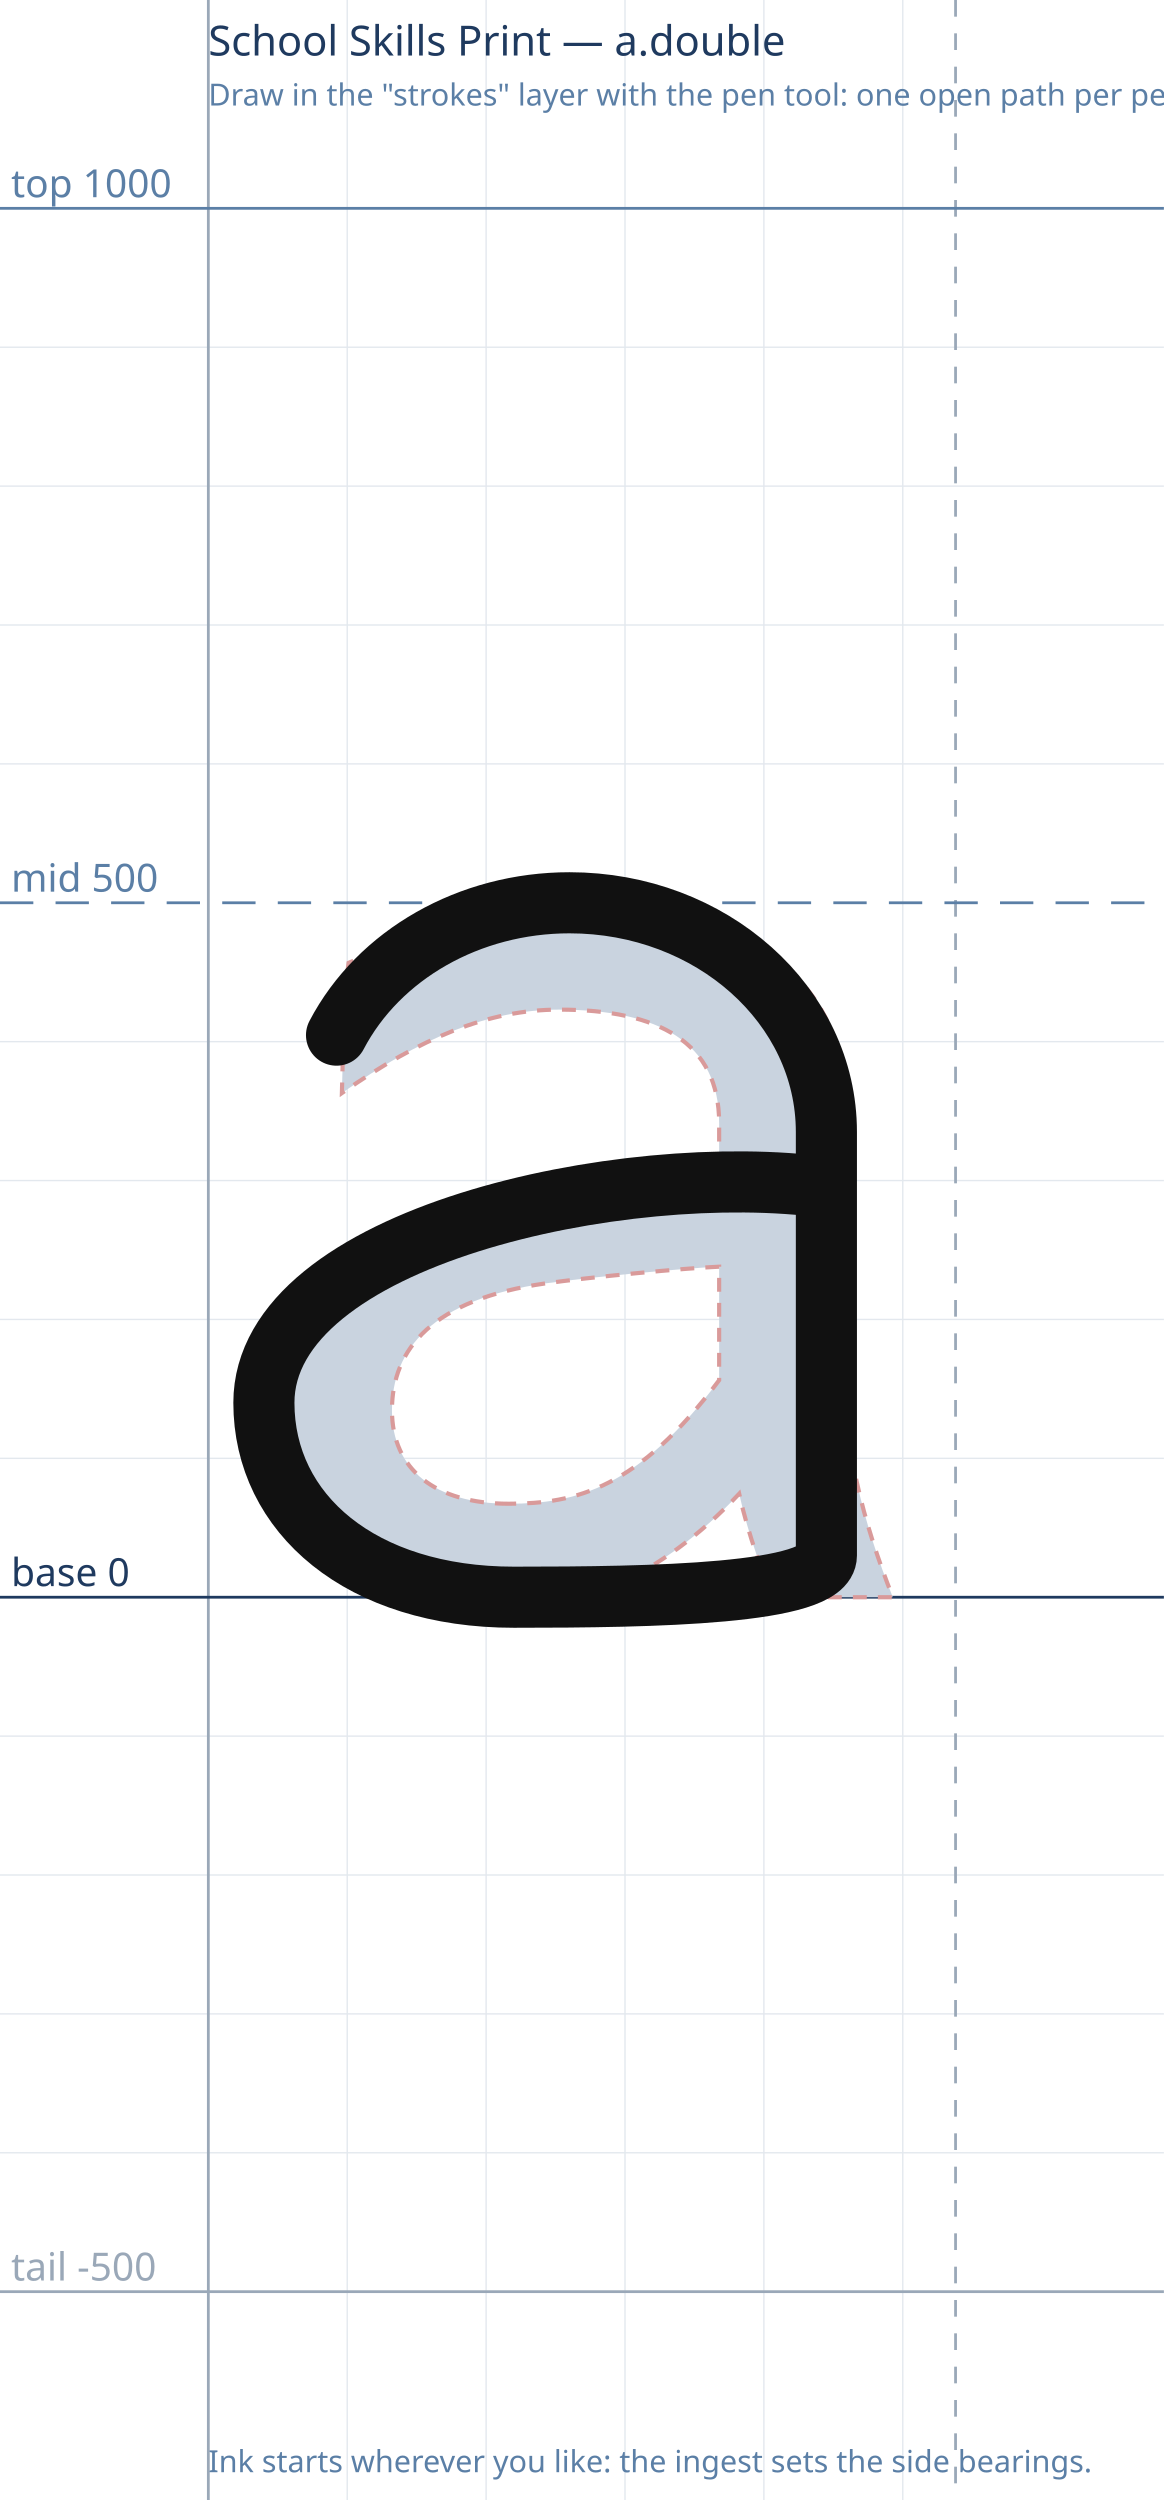
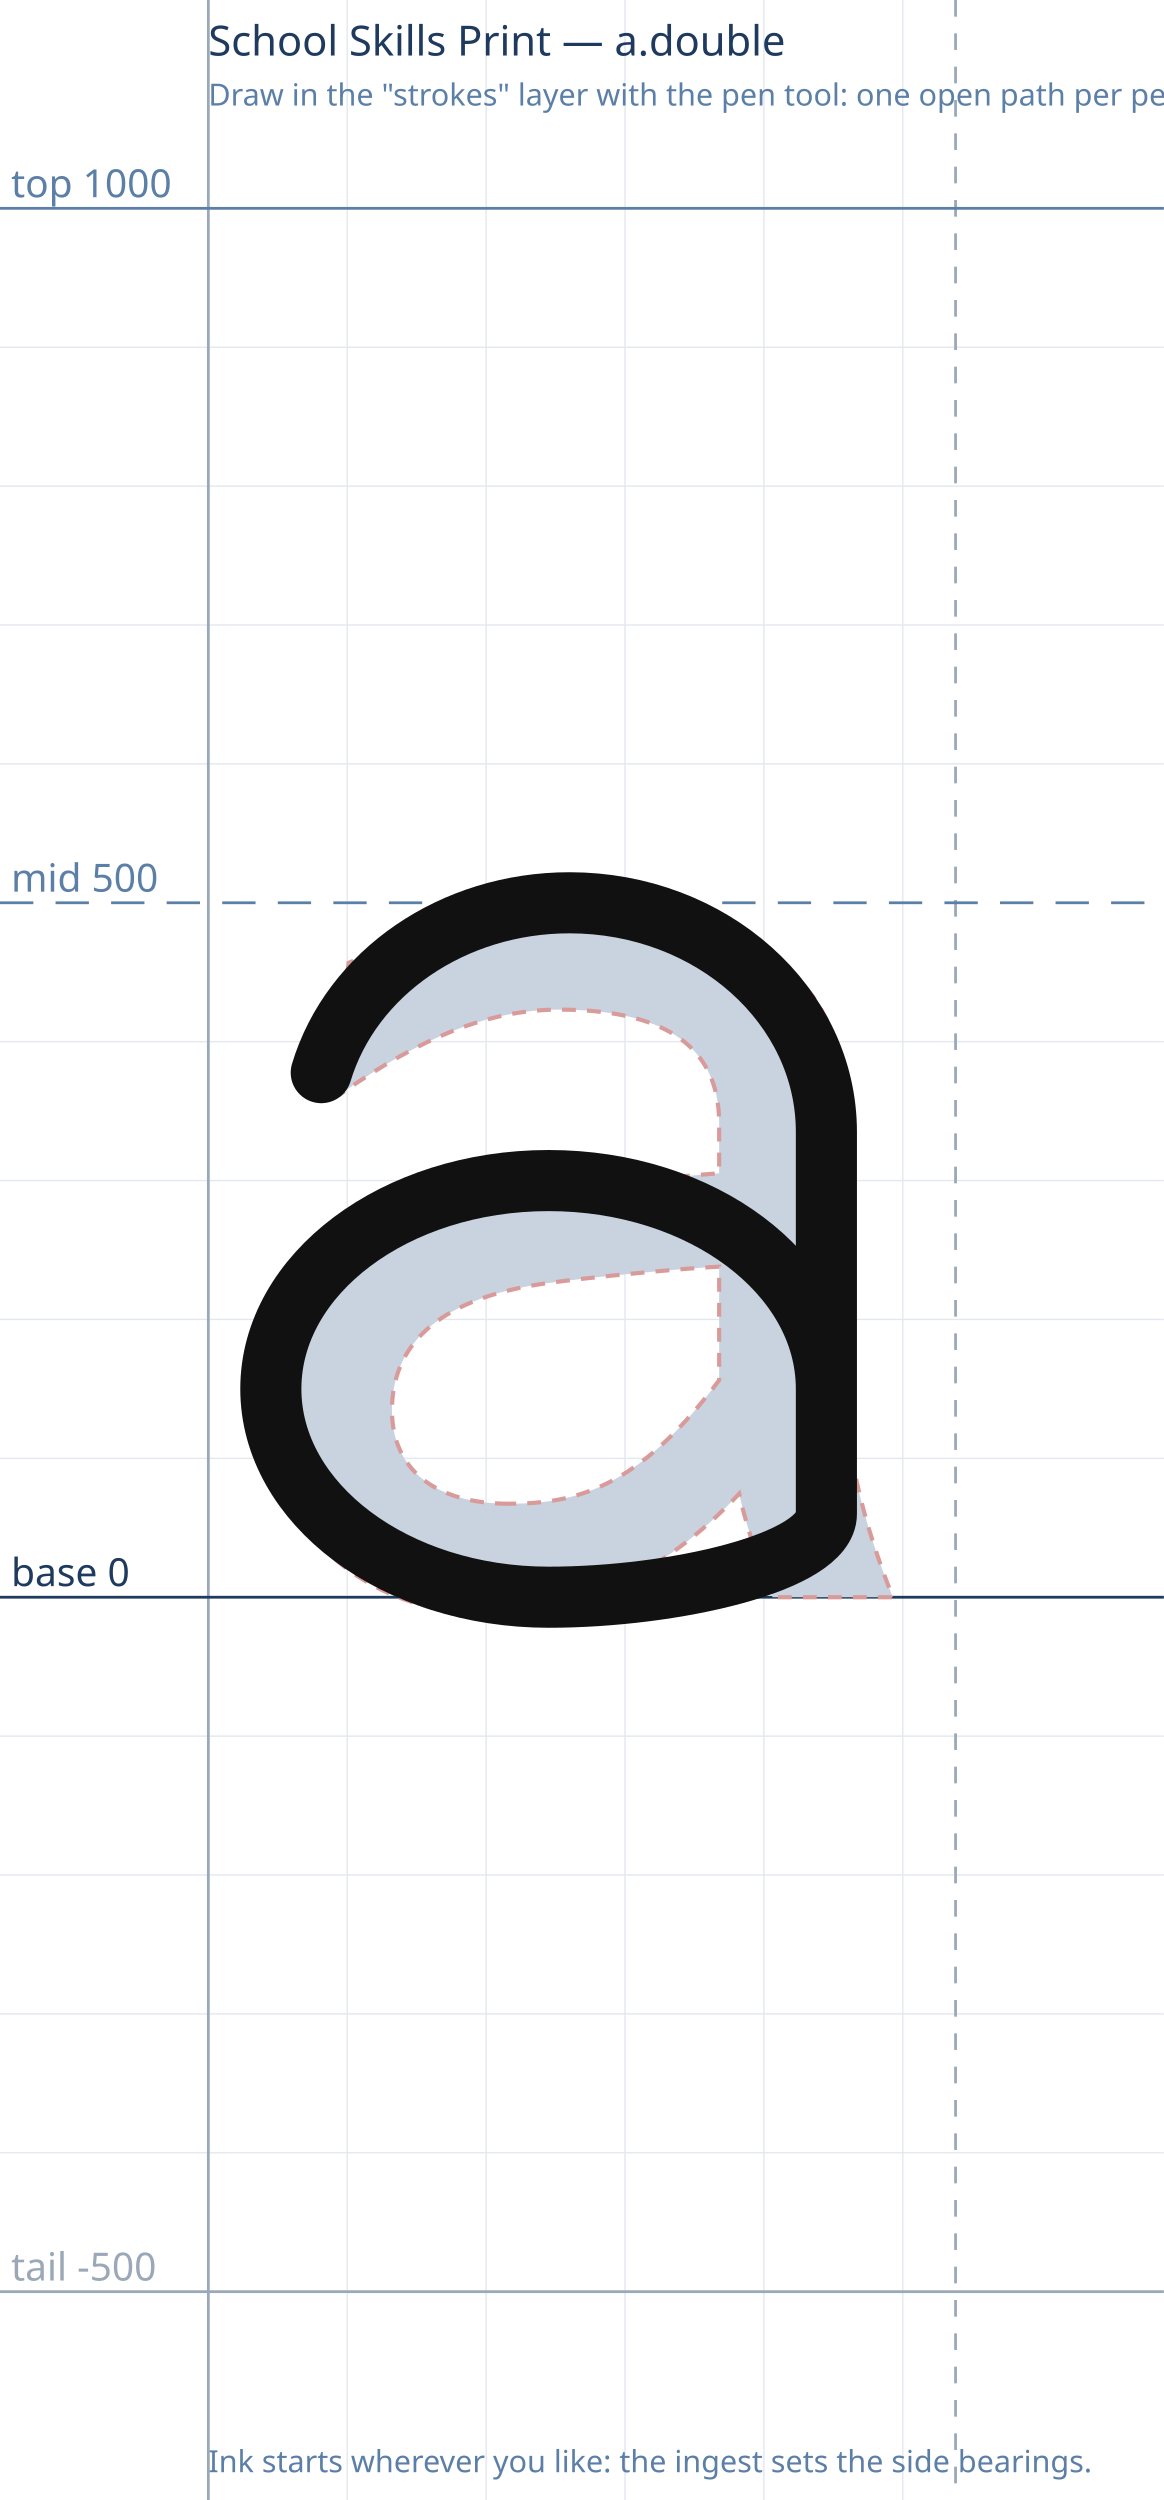
<svg xmlns="http://www.w3.org/2000/svg" width="419" height="900" viewBox="0 0 838 1800" data-hand="print" data-glyph="a.double" data-units="1000" data-origin="150" data-baseline="1150">
  <g id="ruling">
    <line x1="0" y1="1550" x2="838" y2="1550" stroke="#e3e8ee" stroke-width="1" />
    <line x1="0" y1="1450" x2="838" y2="1450" stroke="#e3e8ee" stroke-width="1" />
    <line x1="0" y1="1350" x2="838" y2="1350" stroke="#e3e8ee" stroke-width="1" />
    <line x1="0" y1="1250" x2="838" y2="1250" stroke="#e3e8ee" stroke-width="1" />
    <line x1="0" y1="1050" x2="838" y2="1050" stroke="#e3e8ee" stroke-width="1" />
    <line x1="0" y1="950" x2="838" y2="950" stroke="#e3e8ee" stroke-width="1" />
    <line x1="0" y1="850" x2="838" y2="850" stroke="#e3e8ee" stroke-width="1" />
    <line x1="0" y1="750" x2="838" y2="750" stroke="#e3e8ee" stroke-width="1" />
    <line x1="0" y1="550" x2="838" y2="550" stroke="#e3e8ee" stroke-width="1" />
    <line x1="0" y1="450" x2="838" y2="450" stroke="#e3e8ee" stroke-width="1" />
    <line x1="0" y1="350" x2="838" y2="350" stroke="#e3e8ee" stroke-width="1" />
    <line x1="0" y1="250" x2="838" y2="250" stroke="#e3e8ee" stroke-width="1" />
    <line x1="150" y1="0" x2="150" y2="1800" stroke="#e3e8ee" stroke-width="1" />
    <line x1="250" y1="0" x2="250" y2="1800" stroke="#e3e8ee" stroke-width="1" />
    <line x1="350" y1="0" x2="350" y2="1800" stroke="#e3e8ee" stroke-width="1" />
    <line x1="450" y1="0" x2="450" y2="1800" stroke="#e3e8ee" stroke-width="1" />
    <line x1="550" y1="0" x2="550" y2="1800" stroke="#e3e8ee" stroke-width="1" />
    <line x1="650" y1="0" x2="650" y2="1800" stroke="#e3e8ee" stroke-width="1" />
    <line x1="150" y1="0" x2="150" y2="1800" stroke="#9aa8b8" stroke-width="2" />
    <line x1="688" y1="0" x2="688" y2="1800" stroke="#9aa8b8" stroke-width="2" stroke-dasharray="12 12" />
    <line x1="0" y1="150" x2="838" y2="150" stroke="#5b7fa6" stroke-width="2" />
    <text x="8" y="142" font-family="sans-serif" font-size="28" fill="#5b7fa6">top 1000</text>
    <line x1="0" y1="650" x2="838" y2="650" stroke="#5b7fa6" stroke-width="2" stroke-dasharray="24 16" />
    <text x="8" y="642" font-family="sans-serif" font-size="28" fill="#5b7fa6">mid 500</text>
    <line x1="0" y1="1150" x2="838" y2="1150" stroke="#1f3a5f" stroke-width="2" />
    <text x="8" y="1142" font-family="sans-serif" font-size="28" fill="#1f3a5f">base 0</text>
    <line x1="0" y1="1650" x2="838" y2="1650" stroke="#9aa8b8" stroke-width="2" />
    <text x="8" y="1642" font-family="sans-serif" font-size="28" fill="#9aa8b8">tail -500</text>
  </g>
  <g id="outline-body">
    <path d="M 351.923 1162.019 C 411.538 1162.019 475.481 1136.058 532.212 1075.481 C 538.942 1106.25 550 1134.615 556.25 1150 L 642.788 1150 C 621.635 1096.154 606.731 1041.346 606.731 972.115 L 606.731 784.615 C 606.731 708.173 534.615 650 424.038 650 C 350.962 650 299.519 672.115 250.962 693.269 C 248.077 713.942 246.635 765.865 246.154 787.019 C 302.404 747.596 351.442 726.923 402.404 726.923 C 474.519 726.923 517.788 750.481 517.788 808.654 L 517.788 844.712 C 498.077 846.154 421.154 853.365 387.981 856.731 C 239.423 871.154 195.673 954.327 195.673 1027.404 C 195.673 1098.558 261.538 1162.019 351.923 1162.019 Z M 366.346 1082.692 C 313.462 1082.692 282.212 1058.173 282.212 1015.385 C 282.212 971.154 311.538 935.577 392.788 924.038 C 423.077 919.712 493.75 912.981 517.788 912.019 L 517.788 993.75 C 459.615 1071.154 415.385 1082.692 366.346 1082.692 Z" fill="#c9d3df" fill-rule="evenodd" />
  </g>
  <g id="outline-reach">
    <path d="M 351.923 1162.019 C 411.538 1162.019 475.481 1136.058 532.212 1075.481 C 538.942 1106.25 550 1134.615 556.25 1150 L 642.788 1150 C 621.635 1096.154 606.731 1041.346 606.731 972.115 L 606.731 784.615 C 606.731 708.173 534.615 650 424.038 650 C 350.962 650 299.519 672.115 250.962 693.269 C 248.077 713.942 246.635 765.865 246.154 787.019 C 302.404 747.596 351.442 726.923 402.404 726.923 C 474.519 726.923 517.788 750.481 517.788 808.654 L 517.788 844.712 C 498.077 846.154 421.154 853.365 387.981 856.731 C 239.423 871.154 195.673 954.327 195.673 1027.404 C 195.673 1098.558 261.538 1162.019 351.923 1162.019 Z M 366.346 1082.692 C 313.462 1082.692 282.212 1058.173 282.212 1015.385 C 282.212 971.154 311.538 935.577 392.788 924.038 C 423.077 919.712 493.75 912.981 517.788 912.019 L 517.788 993.75 C 459.615 1071.154 415.385 1082.692 366.346 1082.692 Z" fill="none" stroke="#d99a9a" stroke-width="3" stroke-dasharray="10 8" fill-rule="evenodd" />
  </g>
  <g id="notes">
    <text x="150" y="40" font-family="sans-serif" font-size="30" fill="#1f3a5f">School Skills Print — a.double</text>
    <text x="150" y="76" font-family="sans-serif" font-size="22" fill="#5b7fa6">Draw in the "strokes" layer with the pen tool: one open path per pen stroke, in the order the pen makes them. Grey is the shape; red dashes are how far the tall or hanging part goes.</text>
    <text x="150" y="1780" font-family="sans-serif" font-size="22" fill="#5b7fa6">Ink starts wherever you like: the ingest sets the side bearings.</text>
  </g>
  <g id="strokes">
-     <path id="stroke-1" d="M 242.3 745.3 C 272.7 687.2 338.1 650 410 650 C 512.2 650 595 723.9 595 815 L 595 1120 C 595 1148 470 1150 370 1150 C 260 1150 190 1090 190 1010 C 190 890 450 835 595 855" fill="none" stroke="#111" stroke-width="44" stroke-linecap="round" stroke-linejoin="round" />
+     <path id="stroke-1" d="M 231.3 772.3 C 253 700.2 326.3 650 410 650 C 512.2 650 595 723.9 595 815 L 595 1090 C 595 1125 485 1150 395 1150 C 284.5 1150 195 1082.8 195 1000 C 195 917.2 284.5 850 395 850 C 505.5 850 595 917.2 595 1000" fill="none" stroke="#111" stroke-width="44" stroke-linecap="round" stroke-linejoin="round" />
  </g>
</svg>
